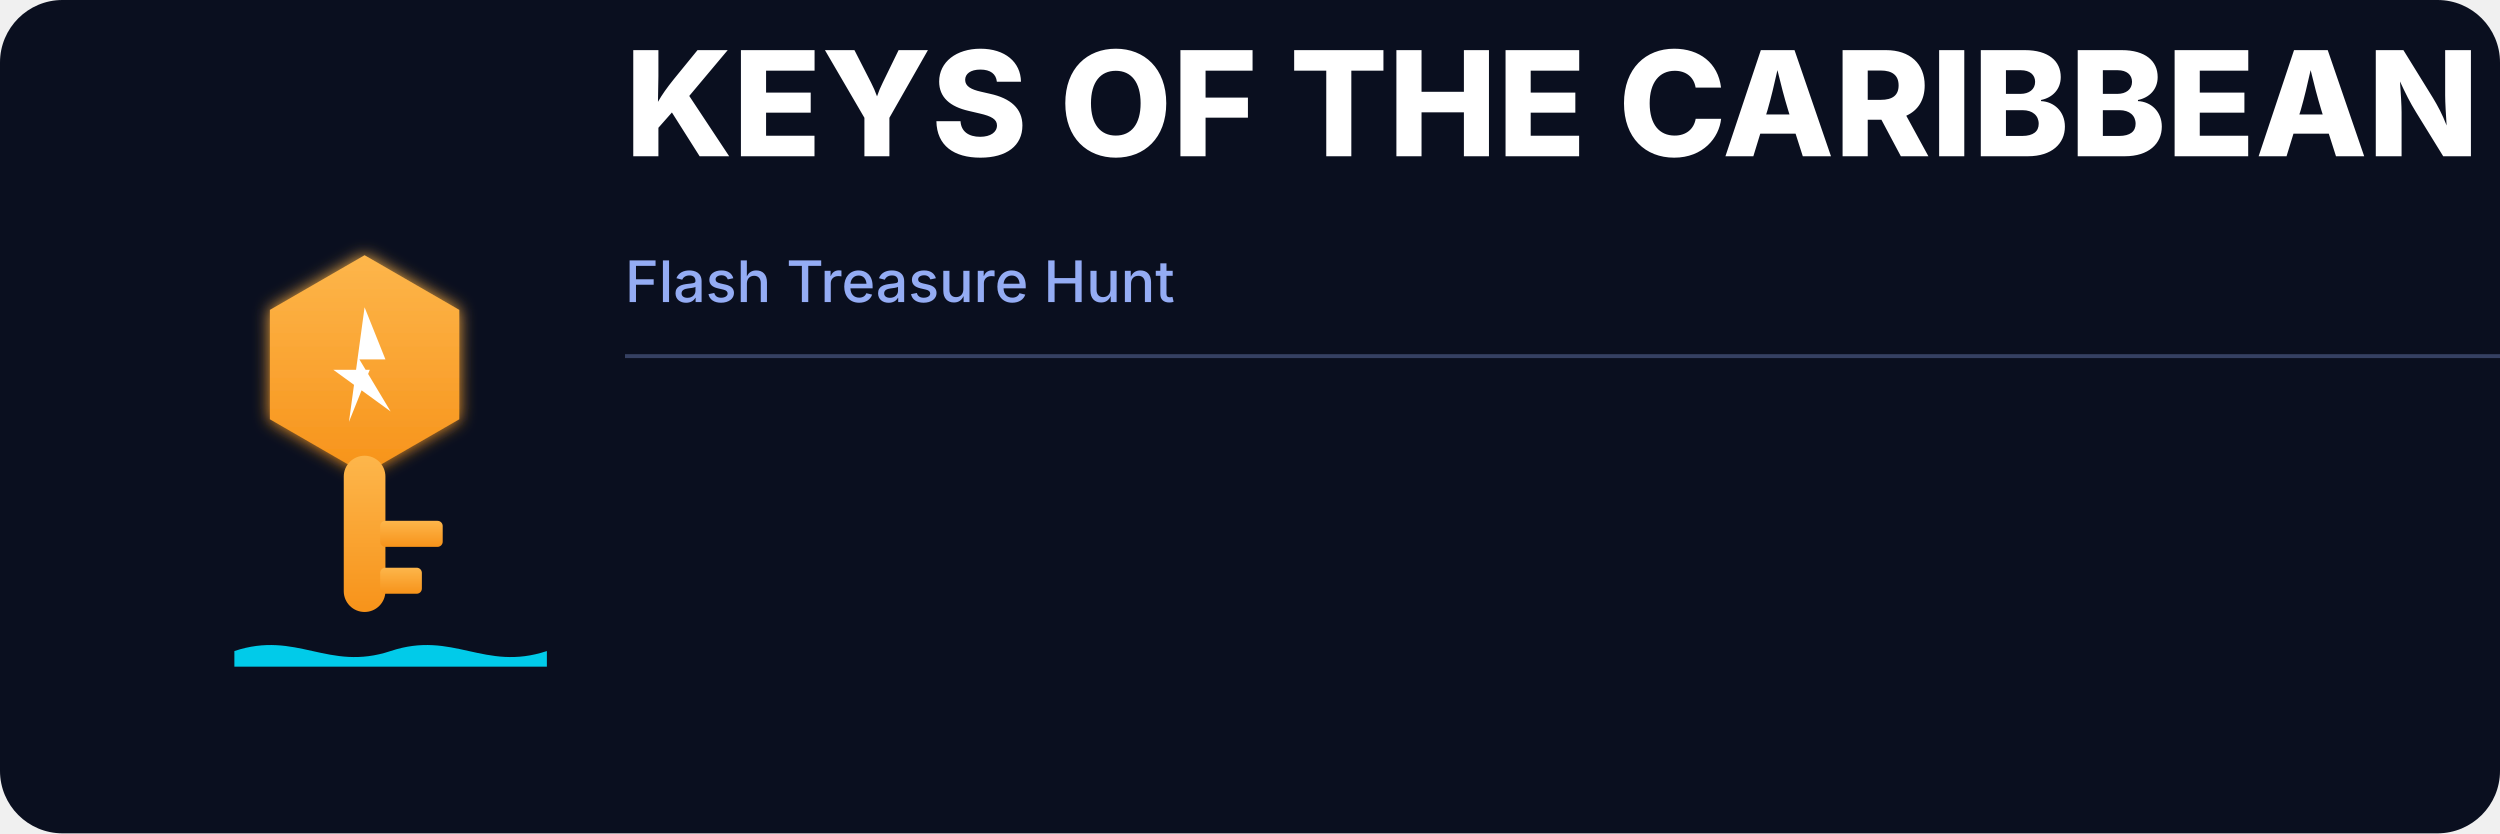
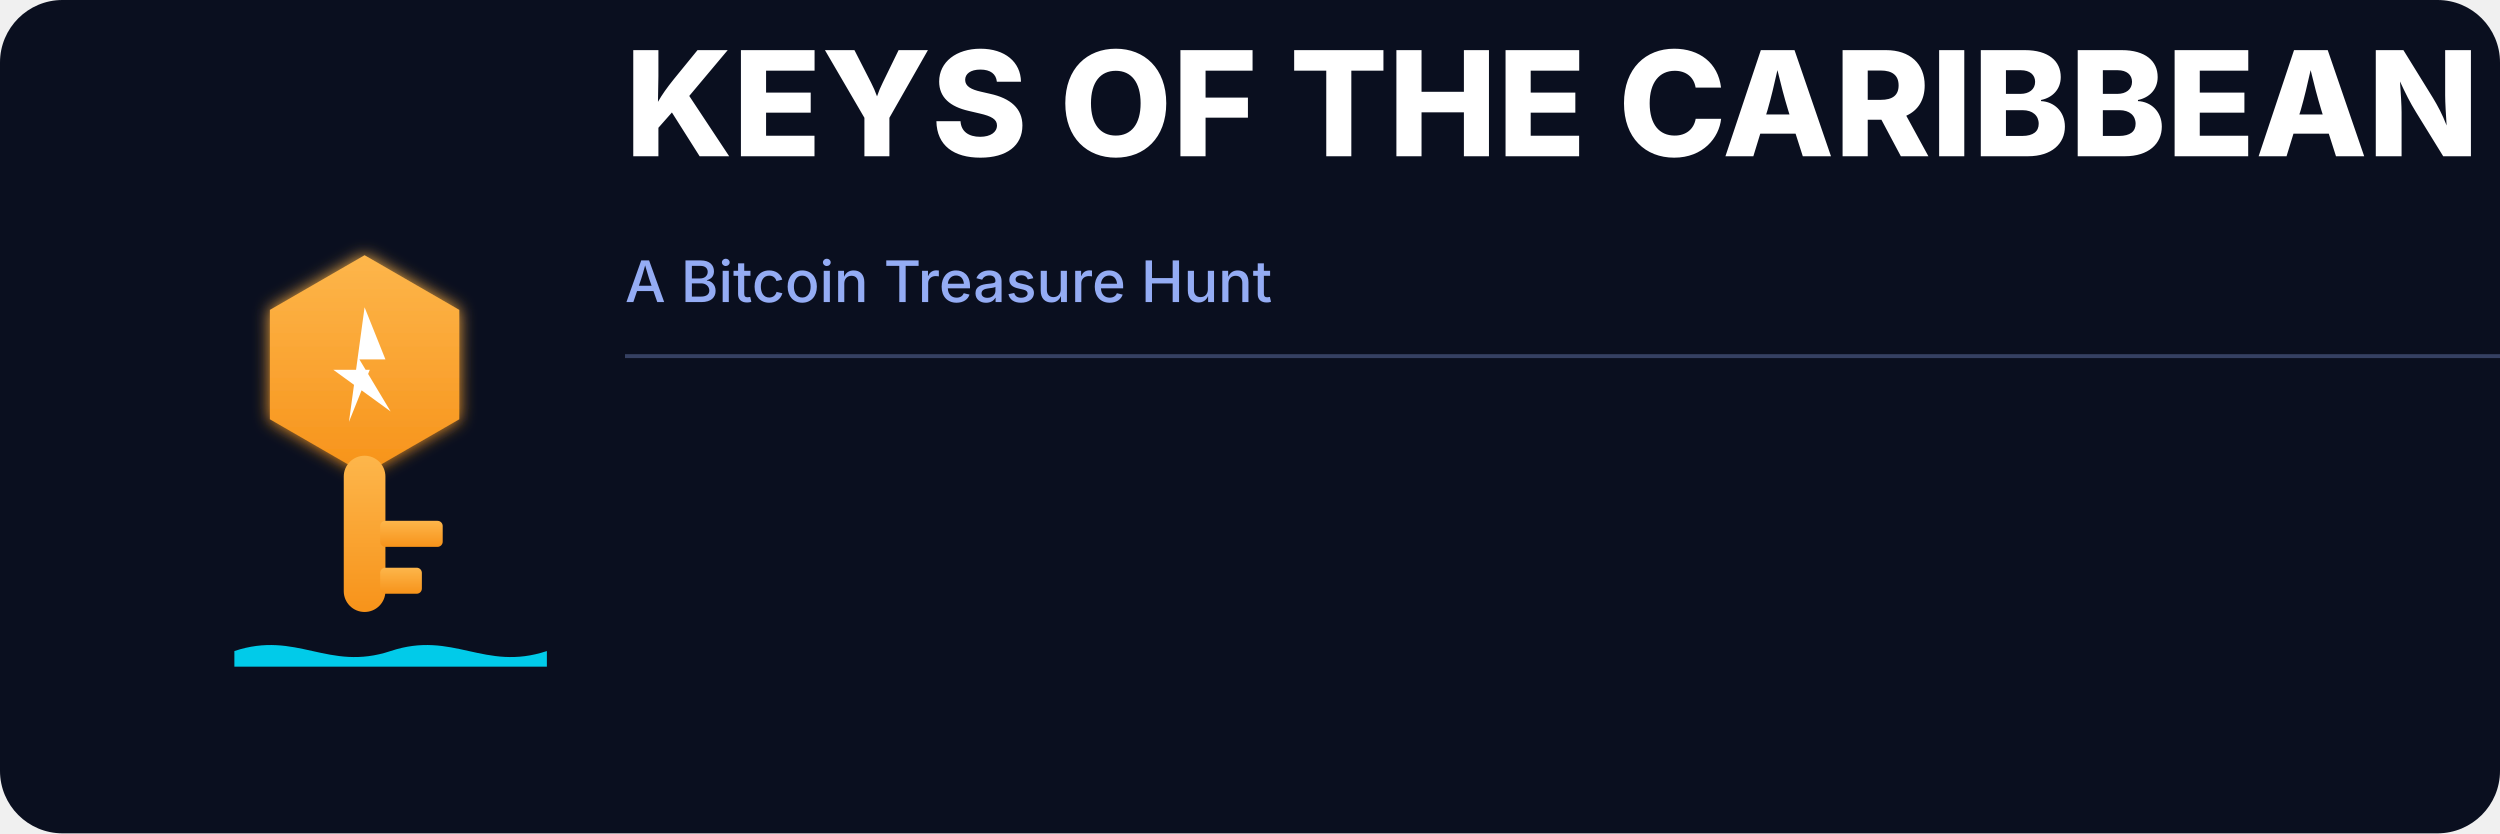
<svg xmlns="http://www.w3.org/2000/svg" width="960" height="320" viewBox="0 0 960 320" role="img" aria-label="KOTC logo">
  <defs>
    <linearGradient id="goldGrad" x1="0%" y1="0%" x2="0%" y2="100%">
      <stop offset="0%" stop-color="#FDB64B" />
      <stop offset="100%" stop-color="#F7931A" />
    </linearGradient>
    <filter id="softGlow" x="-50%" y="-50%" width="200%" height="200%">
      <feGaussianBlur stdDeviation="3" result="glow" />
      <feMerge>
        <feMergeNode in="glow" />
        <feMergeNode in="SourceGraphic" />
      </feMerge>
    </filter>
  </defs>
  <rect width="960" height="320" fill="#0A0F1F" rx="24" />
  <g transform="translate(20,20)">
    <polygon points="156.37,99.00 156.37,141.00 120.00,162.00 83.63,141.00 83.63,99.00 120.00,78.00" fill="url(#goldGrad)" filter="url(#softGlow)" />
    <path d="M 120.00 98.00 L 128.00 118.00 L 118.00 118.00 L 130.00 138.00 L 108.00 122.00 L 122.00 122.00 L 114.00 142.00 Z" fill="#FFFFFF" />
    <g fill="url(#goldGrad)">
      <rect x="112" y="155" width="16" height="60" rx="8" />
    </g>
    <g fill="url(#goldGrad)">
      <rect x="126" y="180" width="24" height="10" rx="2" />
      <rect x="126" y="198" width="16" height="10" rx="2" />
    </g>
    <path d="     M 70 230     C 94.0 222, 106.0 238, 130.0 230     C 154.0 222, 166.0 238, 190 230     L 190 236 L 70 236 Z     " fill="#00E0FF" opacity="0.9" />
  </g>
  <g transform="translate(240, 60)">
    <text x="0" y="0" font-family="Inter, Montserrat, Arial, sans-serif" font-size="56" font-weight="800" fill="#FFFFFF">KEYS OF THE CARIBBEAN</text>
-     <text x="0" y="56" font-family="Inter, Montserrat, Arial, sans-serif" font-size="22" font-weight="500" fill="#9BB3FF" opacity="0.95">Flash Treasure Hunt</text>
+     <text x="0" y="56" font-family="Inter, Montserrat, Arial, sans-serif" font-size="22" font-weight="500" fill="#9BB3FF" opacity="0.95">A Bitcoin Treasure Hunt</text>
    <g transform="translate(0, 90)">
      <rect x="0" y="-14" width="740" height="1.5" fill="#9BB3FF" opacity="0.3" />
    </g>
  </g>
</svg>
